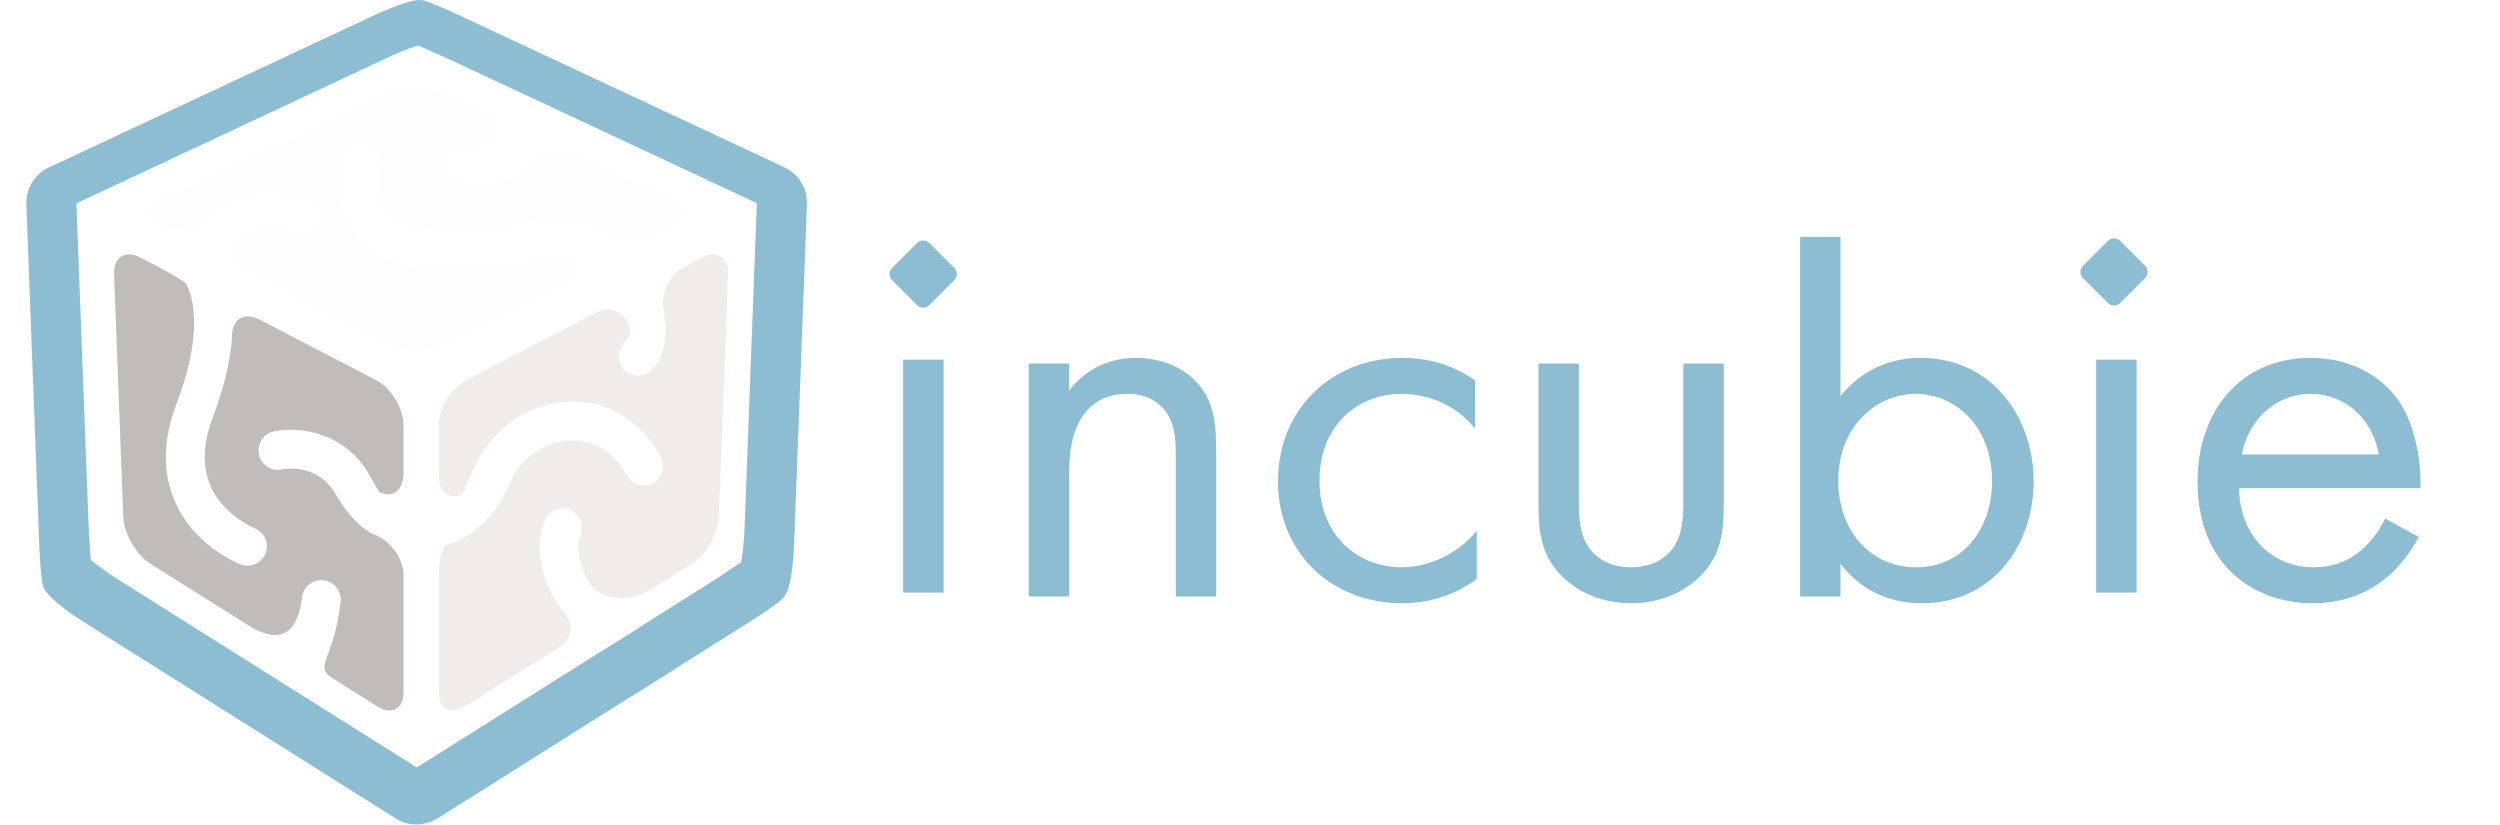
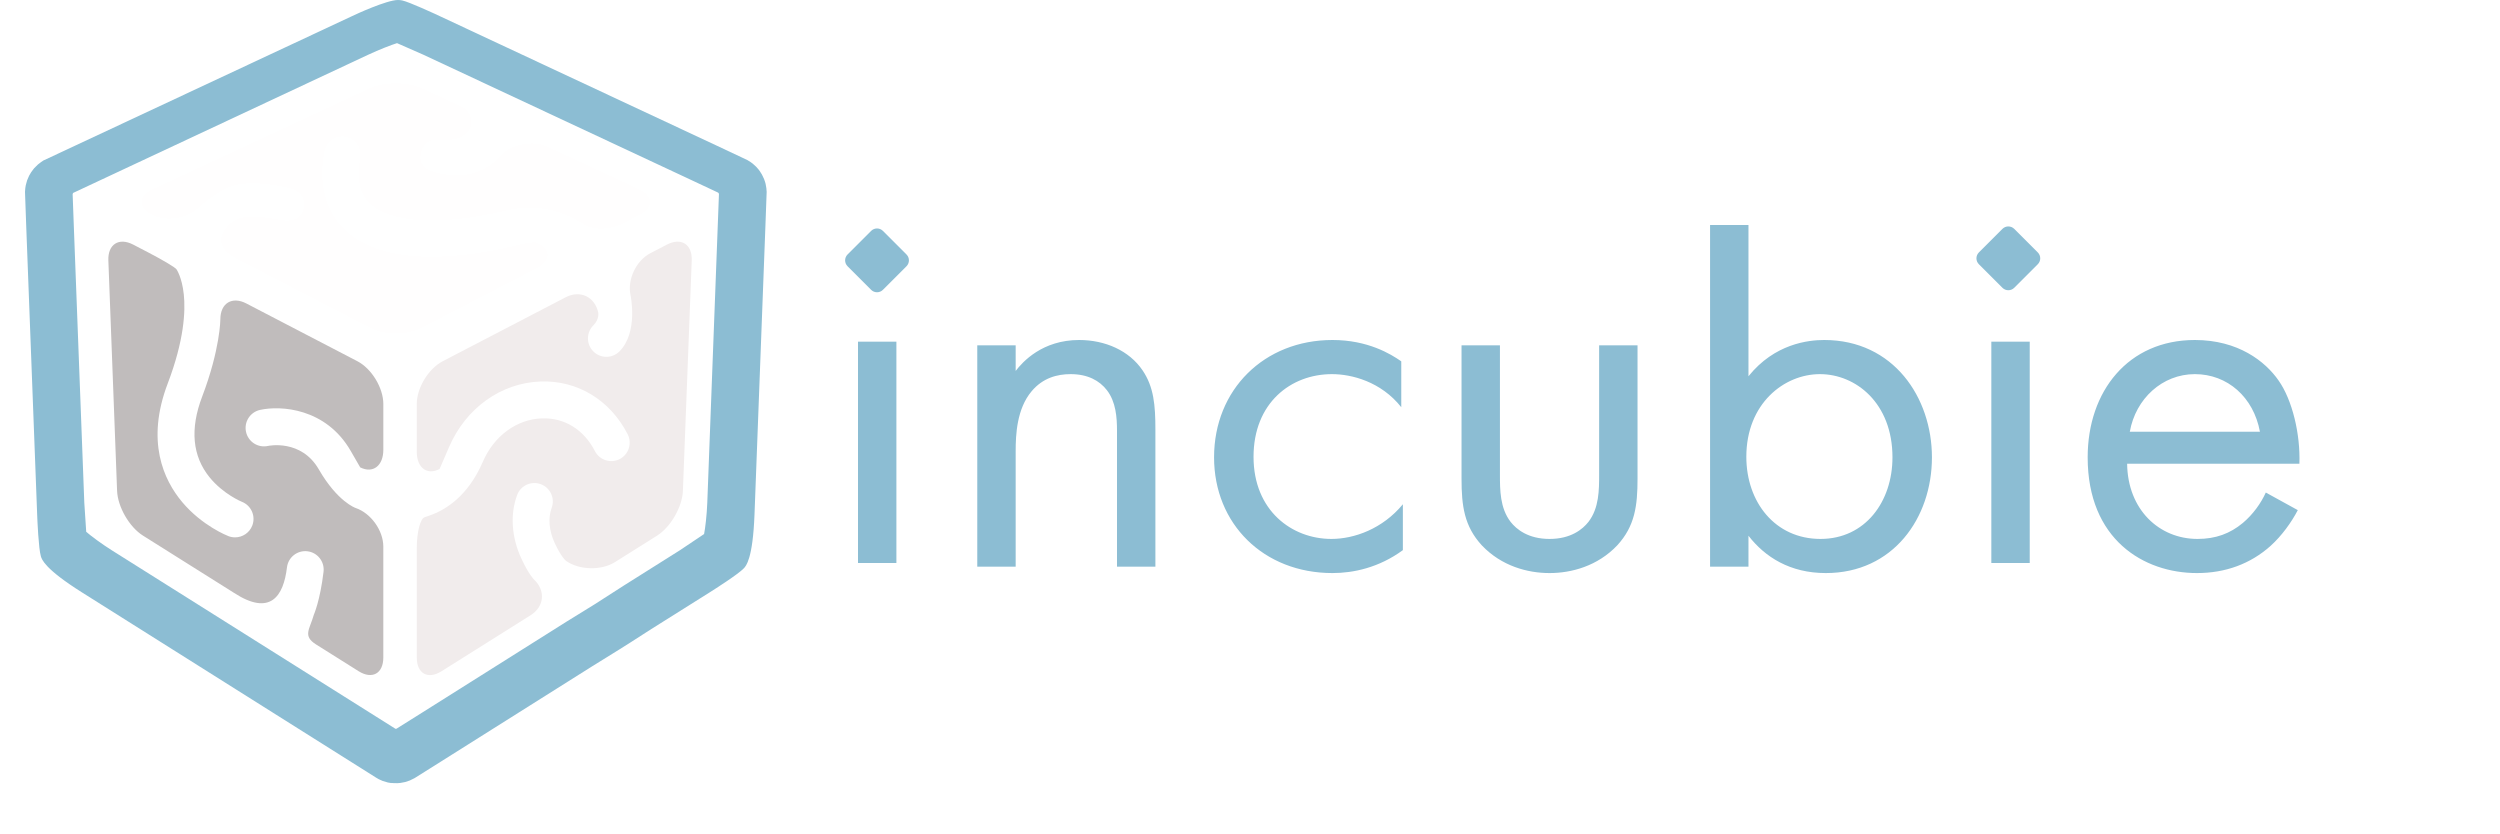
- <svg xmlns="http://www.w3.org/2000/svg" width="285" height="94" fill-rule="evenodd">
+ <svg xmlns="http://www.w3.org/2000/svg" viewBox="0 0 300 100">
  <g fill-rule="nonzero">
    <path d="M44.36 10.604c1.73-.805 4.56-.805 6.288 0l4.83 2.248c1.73.804 1.835 4.452-3.104 3.9 0 0-1.623-.146-1.895 1.86-.27 1.24 1.08 1.86 1.08 1.86 5.886 1.978 8.575-1.865 8.575-1.865 1.346-1.348 3.864-1.793 5.594-.988l10.956 5.097c1.73.805 1.76 2.18.066 3.06l-1.928 1c-1.693.878-3.92.874-4.946-.01l-1.054-.554c-2.49-1.307-5.314-1.63-8.172-.938C53.123 27.1 46.9 26.78 44.41 24.438c-1.256-1.182-1.644-2.98-1.188-5.497.214-1.186-.575-2.32-1.763-2.535s-2.323.574-2.538 1.758c-.908 5.016.854 7.907 2.495 9.45 2.072 1.95 5.21 3.018 9.32 3.177 4.053.157 8.19-.608 10.947-1.277 2.345-.57 2.7-.402 2.7-.402 1.736.79 1.77 2.153.077 3.032L50.585 39.34c-1.693.88-4.464.88-6.156 0l-16.182-8.388c-1.694-.878-2.466-2.288-.73-4.022s5.422-.545 6.737-.467c0 0 1.952.262 2.212-1.57s-1.512-2.268-1.512-2.268c-1.186-.3-4.306-1-6.75-.4-2.046.503-4.416 2.732-4.416 2.732-1.387 1.307-3.89 1.666-5.563.8s-1.626-2.235.103-3.04l26.03-12.114z" fill="#fffefe" />
    <path d="M13.003 31.245c-.072-1.93 1.268-2.782 2.98-1.892l1.86.968c1.712.89 3.216 1.79 3.34 2.002-.007-.01.653.922.873 3.01.212 2.008.048 5.493-1.928 10.683-2.637 6.922-.507 11.565 1.743 14.242 2.387 2.836 5.41 4.028 5.536 4.076a2.21 2.21 0 0 0 .799.15c.888 0 1.726-.537 2.066-1.414a2.21 2.21 0 0 0-1.26-2.86c-.022-.01-2.2-.9-3.853-2.92-2.077-2.552-2.38-5.814-.9-9.696 2.177-5.718 2.184-9.283 2.184-9.283.003-1.933 1.408-2.785 3.12-1.894l13.324 6.93c1.712.89 3.113 3.2 3.113 5.133v5.49c0 1.933-1.25 2.884-2.777 2.113l-1.14-1.976c-2.974-5.155-8.42-5.47-10.885-4.916-1.19.267-1.94 1.45-1.673 2.645a2.21 2.21 0 0 0 2.642 1.675c.038-.01 3.98-.845 6.088 2.812 2.252 3.903 4.418 4.634 4.418 4.634 1.83.616 3.325 2.7 3.325 4.634v13.305c0 1.932-1.337 2.672-2.972 1.644l-5.094-3.203c-1.634-1.027-.778-1.792-.27-3.57 0 0 .753-1.696 1.163-5.154.144-1.214-.723-2.316-1.934-2.46a2.21 2.21 0 0 0-2.455 1.936c-.414 3.47-2 5.898-6.375 3.042l-10.908-6.86c-1.634-1.027-3.03-3.448-3.103-5.38l-1.047-27.645z" fill="#c0bcbc" />
    <path d="M81.948 58.9c-.073 1.93-1.47 4.35-3.104 5.38l-5.05 3.175c-1.634 1.027-4.268.966-5.852-.136 0 0-.563-.392-1.385-2.172-.674-1.464-.806-2.994-.358-4.2.425-1.146-.16-2.42-1.304-2.846a2.21 2.21 0 0 0-2.84 1.305c-.855 2.303-.675 5.073.5 7.6.904 1.956 1.535 2.547 1.535 2.547 1.407 1.322 1.222 3.244-.41 4.27l-10.696 6.726c-1.634 1.027-2.97.286-2.97-1.645V65.765c0-1.933.44-3.602.973-3.708l.53-.183c1.95-.67 4.644-2.336 6.423-6.46 1.342-3.11 4.06-5.107 7.098-5.21 2.7-.088 5.02 1.34 6.354 3.93a2.21 2.21 0 0 0 2.977.953c1.085-.56 1.5-1.896.95-2.982-2.116-4.112-6.023-6.475-10.434-6.327-4.762.164-8.978 3.182-11.005 7.88l-1.128 2.618c-1.506.793-2.74-.14-2.74-2.07V48.48c0-1.932 1.4-4.242 3.114-5.132l14.76-7.678c1.712-.89 3.467-.078 3.897 1.805 0 0 .185.8-.58 1.567-.864.864-.864 2.266 0 3.13a2.2 2.2 0 0 0 1.563.648c.566 0 1.13-.216 1.564-.648 2.292-2.296 1.336-6.73 1.336-6.73-.407-1.89.66-4.163 2.372-5.054l1.99-1.035c1.712-.89 3.053-.04 2.98 1.892L81.948 58.9z" fill="#f1ecec" />
    <path d="M46.97 93.972l-.424-.072-.614-.182-.472-.21-.317-.183L9.836 71.087c-4.486-2.826-4.82-3.96-4.932-4.333-.28-.954-.42-4.335-.445-5.003L3.143 27.04 3 23.027l.034-.438.057-.354.162-.593.24-.556.256-.435.34-.452.46-.458.387-.297.274-.187.644-.3 36.39-17.02C42.666 1.73 46.407 0 47.76 0c.172 0 .34.018.502.053.853.184 3.895 1.595 4.495 1.876L86.056 17.5l3.624 1.706.388.24.264.195.392.354c.242.26.344.39.44.527l.263.415.26.545c.097.255.146.42.187.587l.09.516c.005.04.017.187.035.44l-.146 4.013-1.313 34.71c-.203 5.314-1.015 6.17-1.28 6.45-.68.718-3.532 2.53-4.097 2.885l-7 4.4-2.528 1.623-1.31.827-3.307 2.05-17.993 11.334-3.277 2.06-.577.283c-.235.09-.393.142-.552.183l-.558.108-.374.03c-.366.005-.54-.007-.716-.027zm.484-6.516l.05.003.076-.015 3.082-1.934 17.313-10.907 3.416-2.108.982-.632 2.477-1.59 6.737-4.242 2.904-1.946c.143-.722.327-2.285.383-3.76l1.4-37.034-.023-.08-.022-.042-.066-.06-3.274-1.537L50.85 6.587l-3.206-1.41c-.668.206-2.1.756-3.5 1.41L8.774 23.152l-.058.138.134 3.632 1.266 33.4.23 3.495c.553.483 1.81 1.426 3.057 2.21l34.05 21.426z" fill="#8cbdd3" />
  </g>
  <g fill="#8cbdd3">
    <path d="M102.96 41h4.608v26.56h-4.608V41zm14.312 27V41.44h4.608v3.072c.832-1.088 3.2-3.712 7.616-3.712 3.136 0 6.016 1.28 7.616 3.648 1.344 1.984 1.536 4.16 1.536 7.104V68h-4.608V51.68c0-1.6-.128-3.456-1.216-4.864-.896-1.152-2.304-1.92-4.352-1.92-1.6 0-3.328.448-4.672 2.048-1.792 2.112-1.92 5.248-1.92 7.168V68h-4.608zm50.88-24.64v5.504c-2.432-3.072-5.952-3.968-8.32-3.968-4.928 0-9.408 3.456-9.408 9.92s4.608 9.856 9.344 9.856c2.752 0 6.144-1.216 8.576-4.16v5.504c-2.88 2.112-5.952 2.752-8.448 2.752-8.256 0-14.208-5.888-14.208-13.888 0-8.128 6.016-14.08 14.208-14.08 4.224 0 6.976 1.664 8.256 2.56zm11.84-1.92v15.488c0 1.856 0 4.032 1.28 5.696.704.896 2.112 2.048 4.672 2.048s3.968-1.152 4.672-2.048c1.28-1.664 1.28-3.84 1.28-5.696V41.44h4.608v16c0 3.264-.32 5.696-2.432 8-2.368 2.496-5.504 3.328-8.128 3.328s-5.76-.832-8.128-3.328c-2.112-2.304-2.432-4.736-2.432-8v-16h4.608zm29.824 22.848V68h-4.608V27h4.608v18.152c3.136-3.904 7.168-4.352 9.088-4.352 8.32 0 12.928 6.912 12.928 14.08 0 7.296-4.672 13.888-12.736 13.888-4.288 0-7.296-1.92-9.28-4.48zm8.64.384c5.376 0 8.64-4.48 8.64-9.792 0-6.528-4.416-9.984-8.704-9.984s-8.832 3.52-8.832 9.92c0 5.44 3.456 9.856 8.896 9.856zM238.96 41h4.608v26.56h-4.608V41zm32.936 18.104l3.84 2.112c-.768 1.472-1.92 3.072-3.264 4.288-2.432 2.176-5.44 3.264-8.832 3.264-6.4 0-13.12-4.032-13.12-13.888 0-7.936 4.864-14.08 12.864-14.08 5.184 0 8.448 2.56 10.048 4.864 1.664 2.368 2.624 6.464 2.496 9.984h-20.672c.064 5.504 3.84 9.024 8.448 9.024 2.176 0 3.904-.64 5.44-1.92 1.216-1.024 2.176-2.368 2.752-3.648zm-16.32-7.296h15.616c-.768-4.16-3.904-6.912-7.808-6.912s-7.104 2.944-7.808 6.912z" />
    <rect transform="matrix(.707107 .707107 -.707107 .707107 105.9497 24.53553)" x="1.243" y="2.243" width="6" height="6" rx="1" />
    <rect transform="matrix(.707107 .707107 -.707107 .707107 145.5406 -71.53048)" x="137" y="2" width="6" height="6" rx="1" />
  </g>
</svg>
